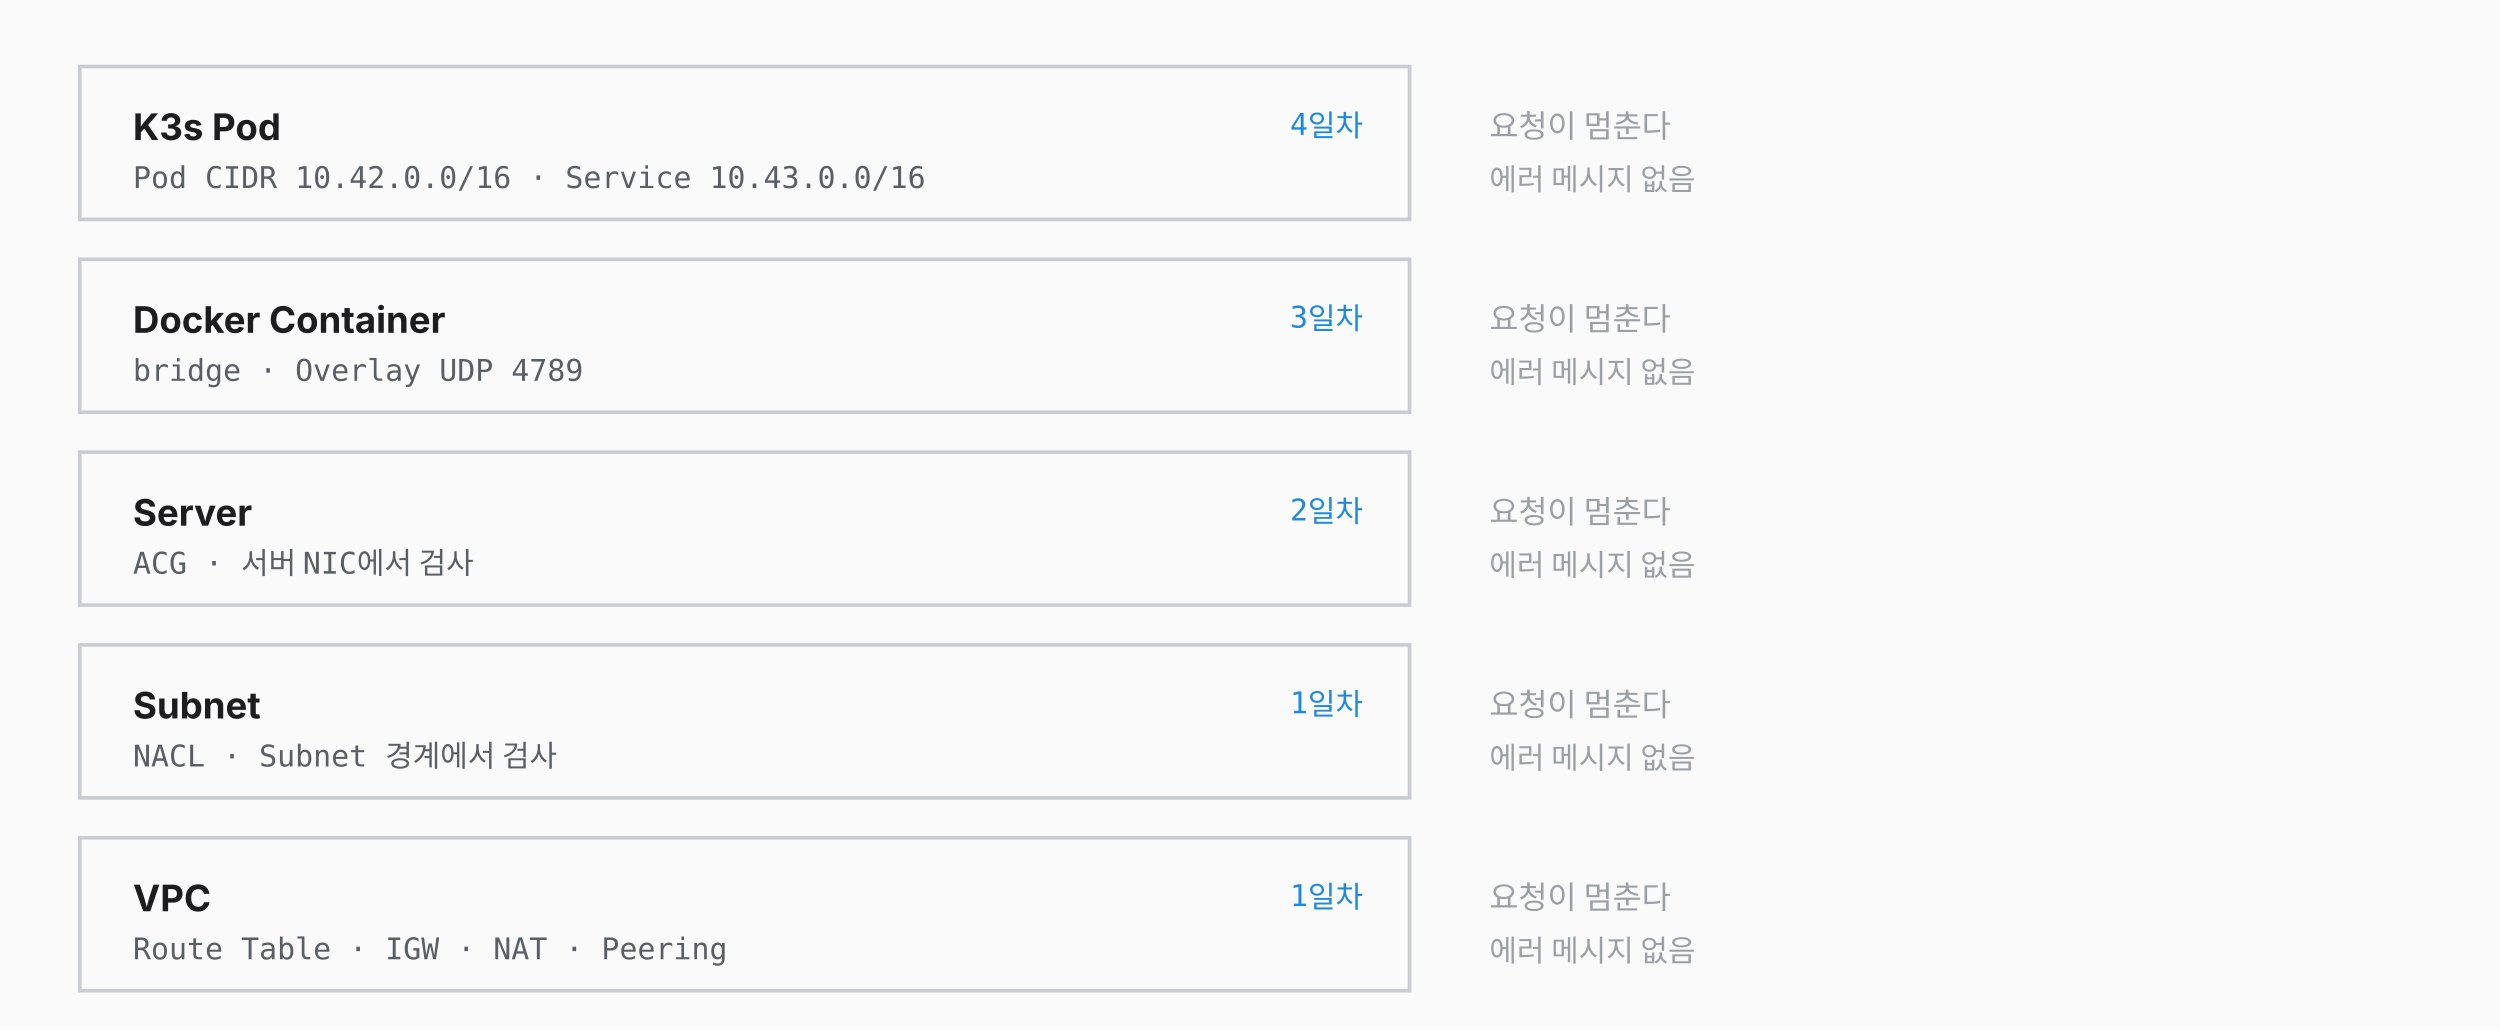
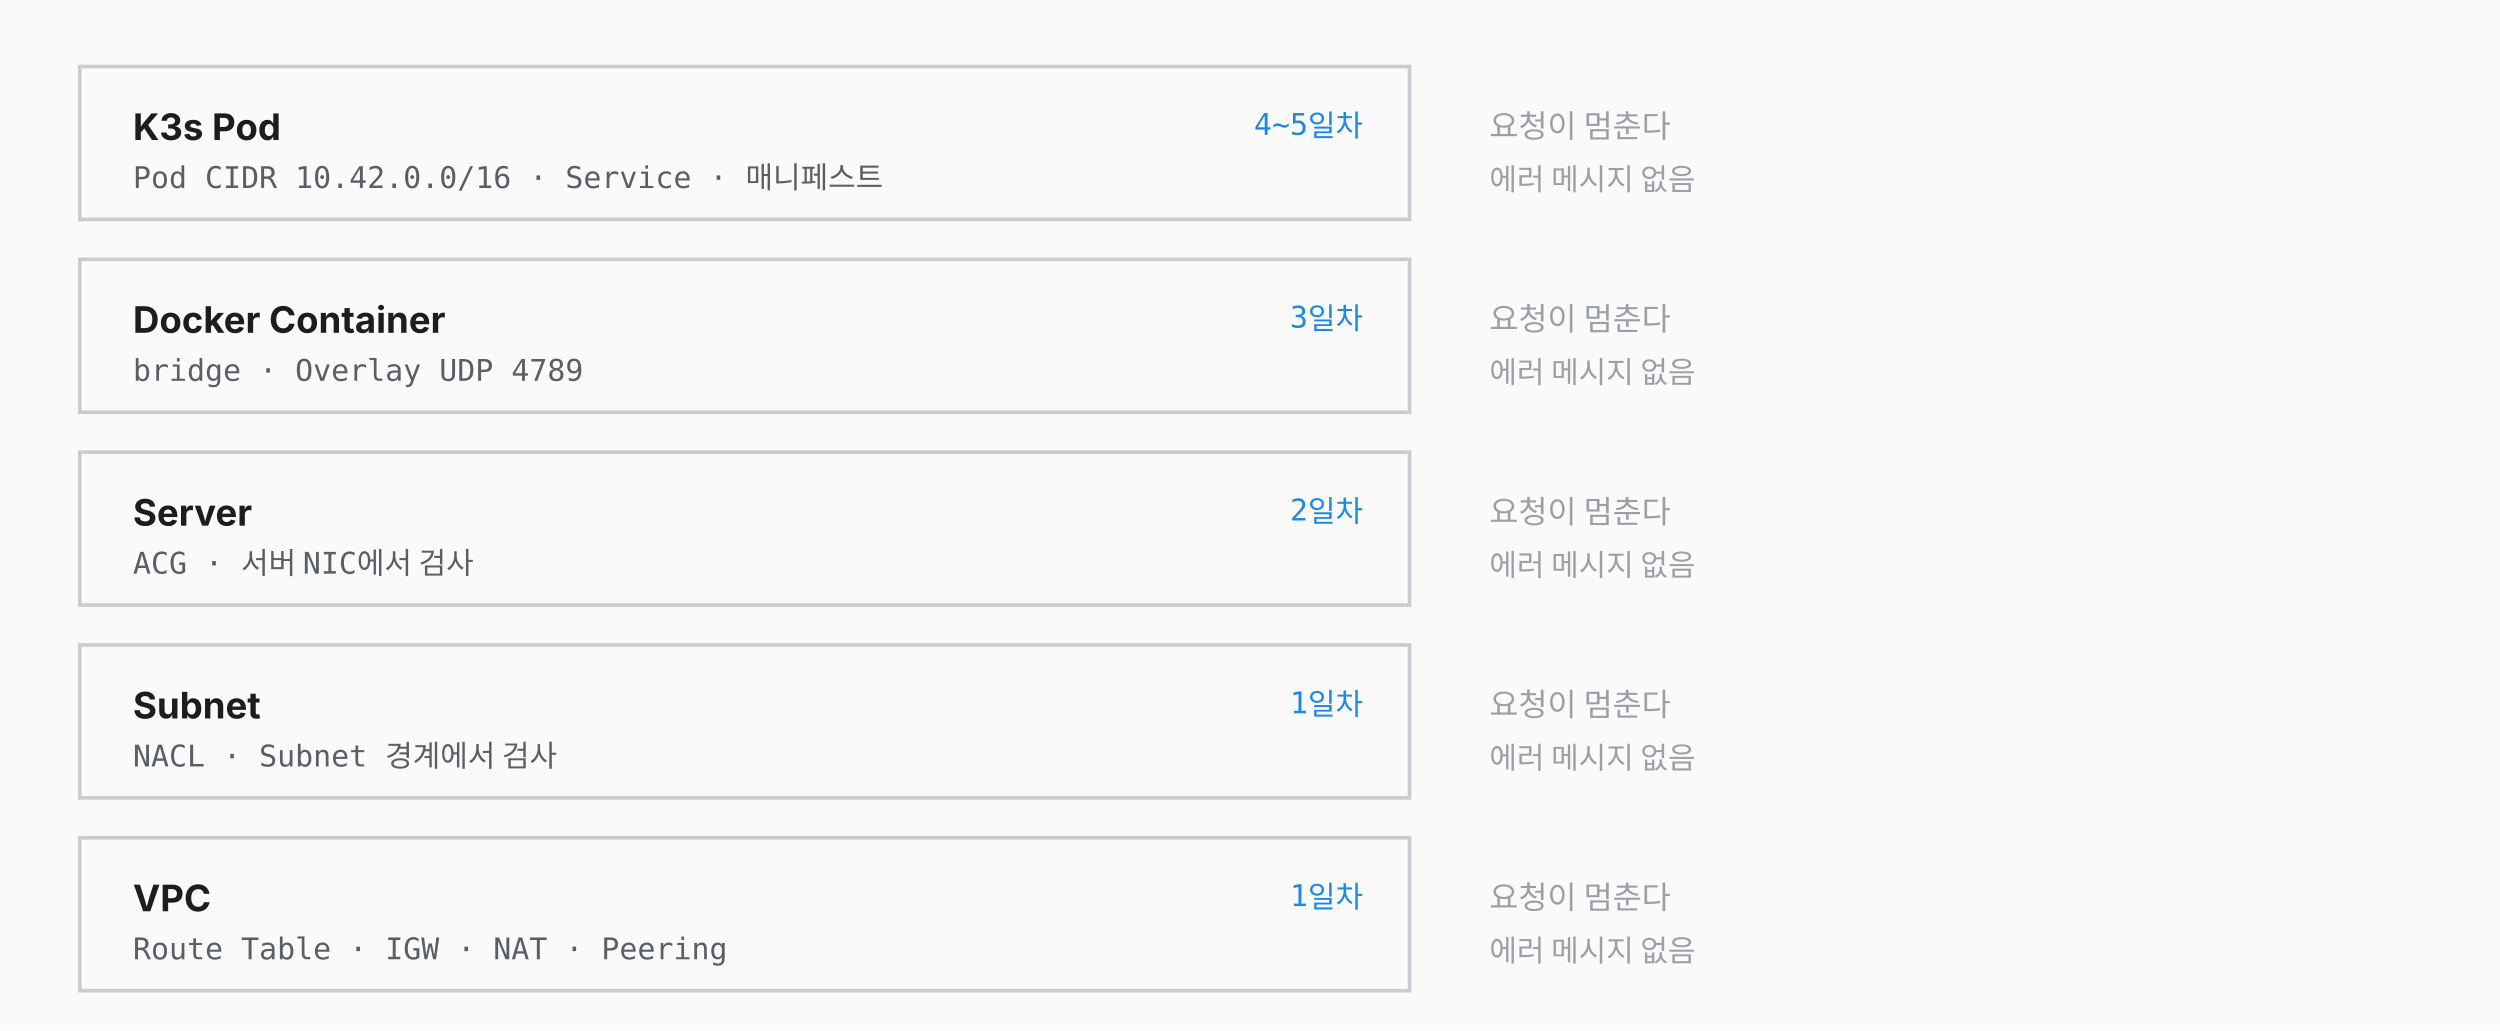
<svg xmlns="http://www.w3.org/2000/svg" width="752" height="310" viewBox="0 66 752 310">
  <defs>
    <marker id="ah" viewBox="0 0 10 10" refX="9" refY="5" markerWidth="7" markerHeight="7" orient="auto-start-reverse">
      <path d="M 0 0 L 10 5 L 0 10 z" fill="#1D1D1F" />
    </marker>
  </defs>
  <rect x="0" y="66" width="752" height="310" fill="#FAFAFA" />
  <text x="24" y="30" font-family="Pretendard, -apple-system, BlinkMacSystemFont, 'Segoe UI', sans-serif" font-size="17" fill="#1D1D1F" font-weight="700" text-anchor="start" opacity="1" dominant-baseline="middle">증상</text>
  <text x="24" y="52" font-family="Pretendard, -apple-system, BlinkMacSystemFont, 'Segoe UI', sans-serif" font-size="11" fill="#5A5F66" font-weight="400" text-anchor="start" opacity="1" dominant-baseline="middle">어느 층에서 막혀도 요청이 그냥 멈춘다</text>
  <rect x="24" y="86" width="400" height="46" rx="0" fill="none" stroke="#C9CDD2" stroke-width="1.1" />
  <text x="40" y="104" font-family="Pretendard, -apple-system, BlinkMacSystemFont, 'Segoe UI', sans-serif" font-size="11" fill="#1D1D1F" font-weight="700" text-anchor="start" opacity="1" dominant-baseline="middle">K3s Pod</text>
-   <text x="40" y="120" font-family="ui-monospace, SFMono-Regular, Menlo, Consolas, monospace" font-size="9" fill="#5A5F66" font-weight="400" text-anchor="start" opacity="1" dominant-baseline="middle">Pod CIDR 10.42.0.0/16 · Service 10.43.0.0/16</text>
-   <text x="410" y="104" font-family="ui-monospace, SFMono-Regular, Menlo, Consolas, monospace" font-size="9" fill="#1E88E5" font-weight="400" text-anchor="end" opacity="1" dominant-baseline="middle">4일차</text>
+   <text x="40" y="120" font-family="ui-monospace, SFMono-Regular, Menlo, Consolas, monospace" font-size="9" fill="#5A5F66" font-weight="400" text-anchor="start" opacity="1" dominant-baseline="middle">Pod CIDR 10.42.0.0/16 · Service · 매니페스트</text>
+   <text x="410" y="104" font-family="ui-monospace, SFMono-Regular, Menlo, Consolas, monospace" font-size="9" fill="#1E88E5" font-weight="400" text-anchor="end" opacity="1" dominant-baseline="middle">4~5일차</text>
  <text x="448" y="104" font-family="Pretendard, -apple-system, BlinkMacSystemFont, 'Segoe UI', sans-serif" font-size="9.5" fill="#9AA0A6" font-weight="400" text-anchor="start" opacity="1" dominant-baseline="middle">요청이 멈춘다</text>
  <text x="448" y="120" font-family="ui-monospace, SFMono-Regular, Menlo, Consolas, monospace" font-size="9" fill="#9AA0A6" font-weight="400" text-anchor="start" opacity="1" dominant-baseline="middle">에러 메시지 없음</text>
  <rect x="24" y="144" width="400" height="46" rx="0" fill="none" stroke="#C9CDD2" stroke-width="1.1" />
  <text x="40" y="162" font-family="Pretendard, -apple-system, BlinkMacSystemFont, 'Segoe UI', sans-serif" font-size="11" fill="#1D1D1F" font-weight="700" text-anchor="start" opacity="1" dominant-baseline="middle">Docker Container</text>
  <text x="40" y="178" font-family="ui-monospace, SFMono-Regular, Menlo, Consolas, monospace" font-size="9" fill="#5A5F66" font-weight="400" text-anchor="start" opacity="1" dominant-baseline="middle">bridge · Overlay UDP 4789</text>
  <text x="410" y="162" font-family="ui-monospace, SFMono-Regular, Menlo, Consolas, monospace" font-size="9" fill="#1E88E5" font-weight="400" text-anchor="end" opacity="1" dominant-baseline="middle">3일차</text>
  <text x="448" y="162" font-family="Pretendard, -apple-system, BlinkMacSystemFont, 'Segoe UI', sans-serif" font-size="9.5" fill="#9AA0A6" font-weight="400" text-anchor="start" opacity="1" dominant-baseline="middle">요청이 멈춘다</text>
  <text x="448" y="178" font-family="ui-monospace, SFMono-Regular, Menlo, Consolas, monospace" font-size="9" fill="#9AA0A6" font-weight="400" text-anchor="start" opacity="1" dominant-baseline="middle">에러 메시지 없음</text>
  <rect x="24" y="202" width="400" height="46" rx="0" fill="none" stroke="#C9CDD2" stroke-width="1.1" />
  <text x="40" y="220" font-family="Pretendard, -apple-system, BlinkMacSystemFont, 'Segoe UI', sans-serif" font-size="11" fill="#1D1D1F" font-weight="700" text-anchor="start" opacity="1" dominant-baseline="middle">Server</text>
  <text x="40" y="236" font-family="ui-monospace, SFMono-Regular, Menlo, Consolas, monospace" font-size="9" fill="#5A5F66" font-weight="400" text-anchor="start" opacity="1" dominant-baseline="middle">ACG · 서버 NIC에서 검사</text>
  <text x="410" y="220" font-family="ui-monospace, SFMono-Regular, Menlo, Consolas, monospace" font-size="9" fill="#1E88E5" font-weight="400" text-anchor="end" opacity="1" dominant-baseline="middle">2일차</text>
  <text x="448" y="220" font-family="Pretendard, -apple-system, BlinkMacSystemFont, 'Segoe UI', sans-serif" font-size="9.5" fill="#9AA0A6" font-weight="400" text-anchor="start" opacity="1" dominant-baseline="middle">요청이 멈춘다</text>
  <text x="448" y="236" font-family="ui-monospace, SFMono-Regular, Menlo, Consolas, monospace" font-size="9" fill="#9AA0A6" font-weight="400" text-anchor="start" opacity="1" dominant-baseline="middle">에러 메시지 없음</text>
  <rect x="24" y="260" width="400" height="46" rx="0" fill="none" stroke="#C9CDD2" stroke-width="1.1" />
  <text x="40" y="278" font-family="Pretendard, -apple-system, BlinkMacSystemFont, 'Segoe UI', sans-serif" font-size="11" fill="#1D1D1F" font-weight="700" text-anchor="start" opacity="1" dominant-baseline="middle">Subnet</text>
  <text x="40" y="294" font-family="ui-monospace, SFMono-Regular, Menlo, Consolas, monospace" font-size="9" fill="#5A5F66" font-weight="400" text-anchor="start" opacity="1" dominant-baseline="middle">NACL · Subnet 경계에서 검사</text>
  <text x="410" y="278" font-family="ui-monospace, SFMono-Regular, Menlo, Consolas, monospace" font-size="9" fill="#1E88E5" font-weight="400" text-anchor="end" opacity="1" dominant-baseline="middle">1일차</text>
  <text x="448" y="278" font-family="Pretendard, -apple-system, BlinkMacSystemFont, 'Segoe UI', sans-serif" font-size="9.5" fill="#9AA0A6" font-weight="400" text-anchor="start" opacity="1" dominant-baseline="middle">요청이 멈춘다</text>
  <text x="448" y="294" font-family="ui-monospace, SFMono-Regular, Menlo, Consolas, monospace" font-size="9" fill="#9AA0A6" font-weight="400" text-anchor="start" opacity="1" dominant-baseline="middle">에러 메시지 없음</text>
  <rect x="24" y="318" width="400" height="46" rx="0" fill="none" stroke="#C9CDD2" stroke-width="1.1" />
  <text x="40" y="336" font-family="Pretendard, -apple-system, BlinkMacSystemFont, 'Segoe UI', sans-serif" font-size="11" fill="#1D1D1F" font-weight="700" text-anchor="start" opacity="1" dominant-baseline="middle">VPC</text>
  <text x="40" y="352" font-family="ui-monospace, SFMono-Regular, Menlo, Consolas, monospace" font-size="9" fill="#5A5F66" font-weight="400" text-anchor="start" opacity="1" dominant-baseline="middle">Route Table · IGW · NAT · Peering</text>
  <text x="410" y="336" font-family="ui-monospace, SFMono-Regular, Menlo, Consolas, monospace" font-size="9" fill="#1E88E5" font-weight="400" text-anchor="end" opacity="1" dominant-baseline="middle">1일차</text>
  <text x="448" y="336" font-family="Pretendard, -apple-system, BlinkMacSystemFont, 'Segoe UI', sans-serif" font-size="9.5" fill="#9AA0A6" font-weight="400" text-anchor="start" opacity="1" dominant-baseline="middle">요청이 멈춘다</text>
  <text x="448" y="352" font-family="ui-monospace, SFMono-Regular, Menlo, Consolas, monospace" font-size="9" fill="#9AA0A6" font-weight="400" text-anchor="start" opacity="1" dominant-baseline="middle">에러 메시지 없음</text>
  <text x="24" y="390" font-family="Pretendard, -apple-system, BlinkMacSystemFont, 'Segoe UI', sans-serif" font-size="9.5" fill="#5A5F66" font-weight="400" text-anchor="start" opacity="1" dominant-baseline="middle">· 어느 층이 비었는지는 증상으로 구분되지 않는다</text>
</svg>
